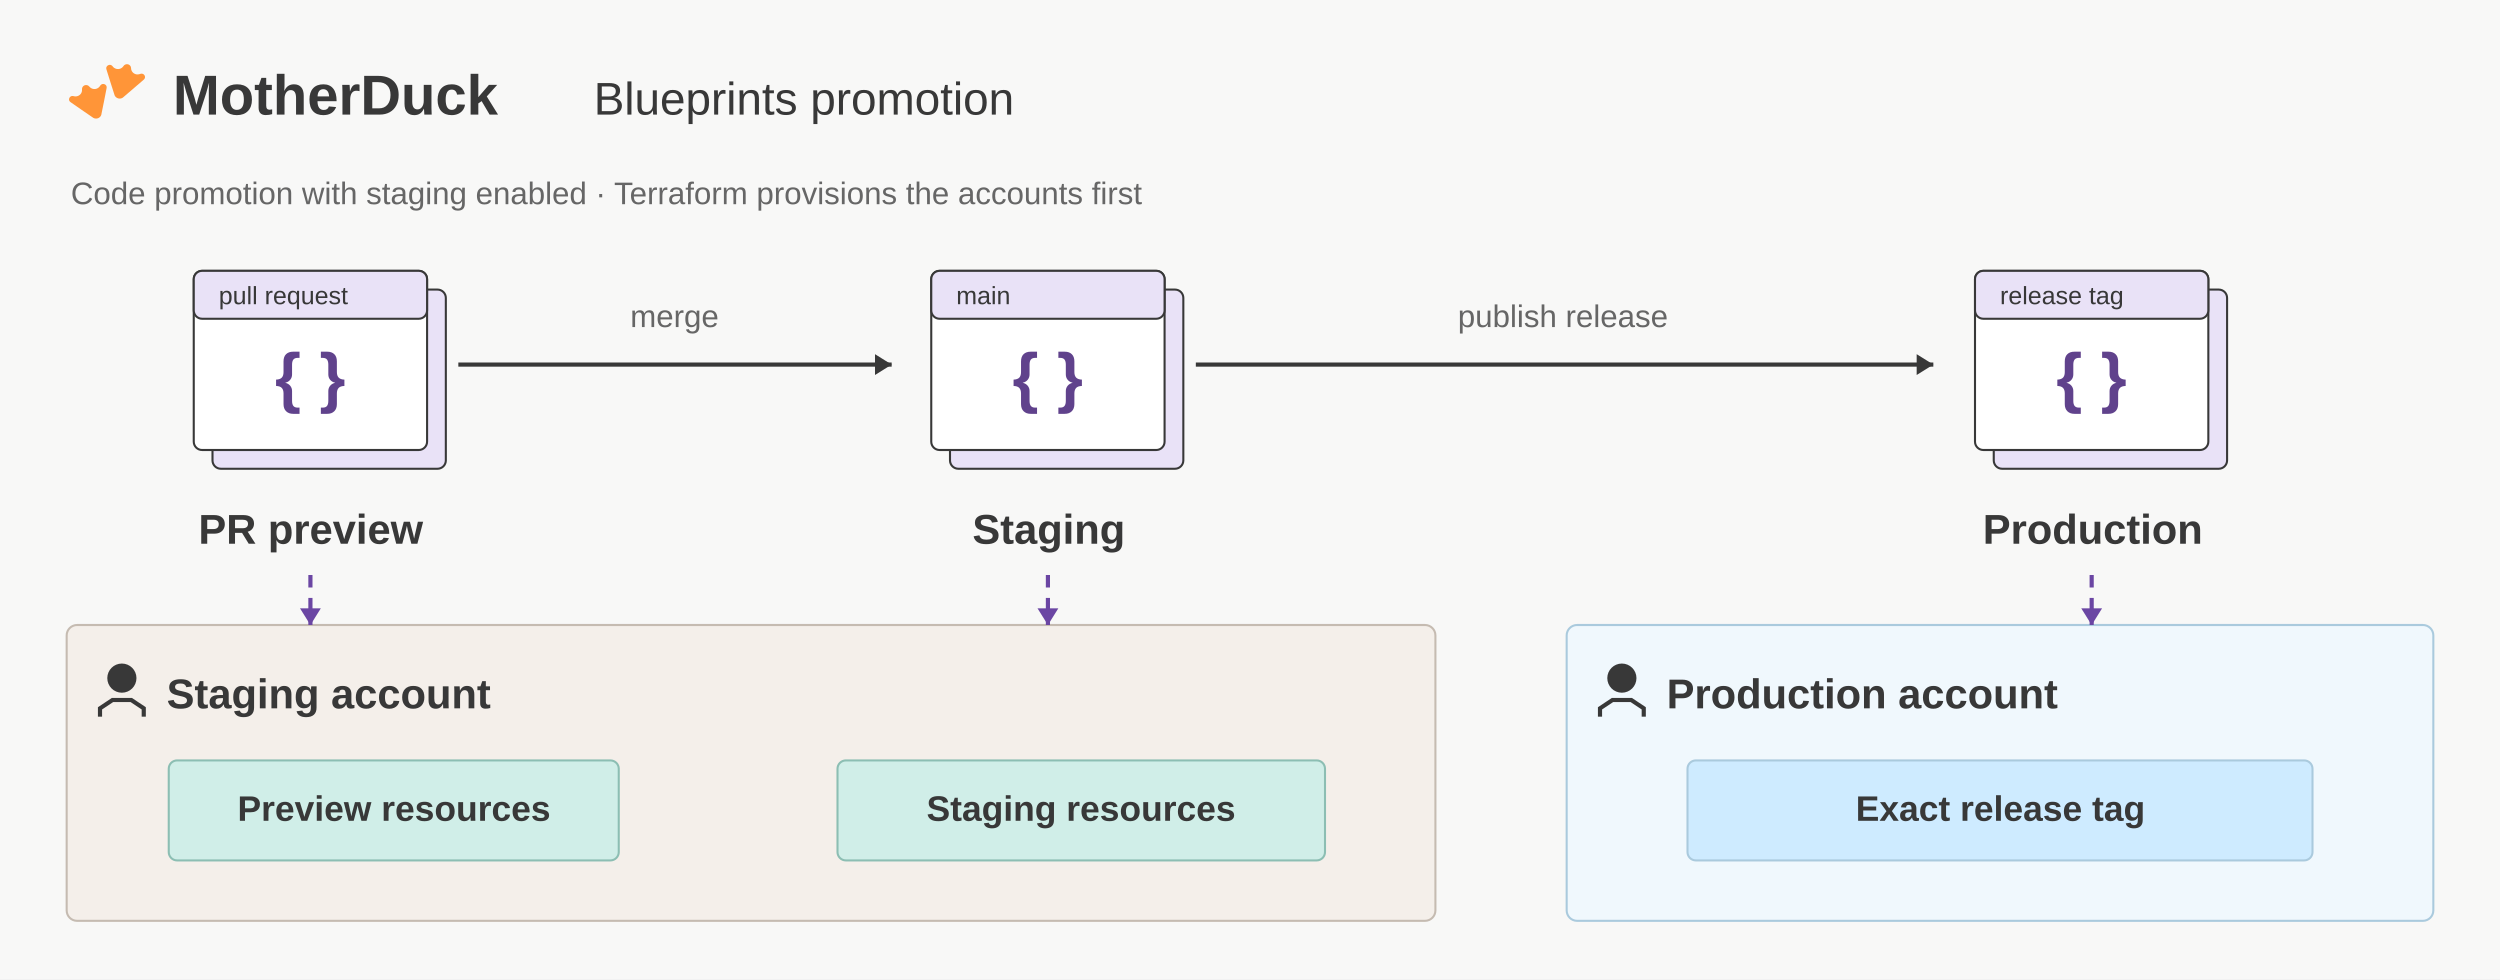
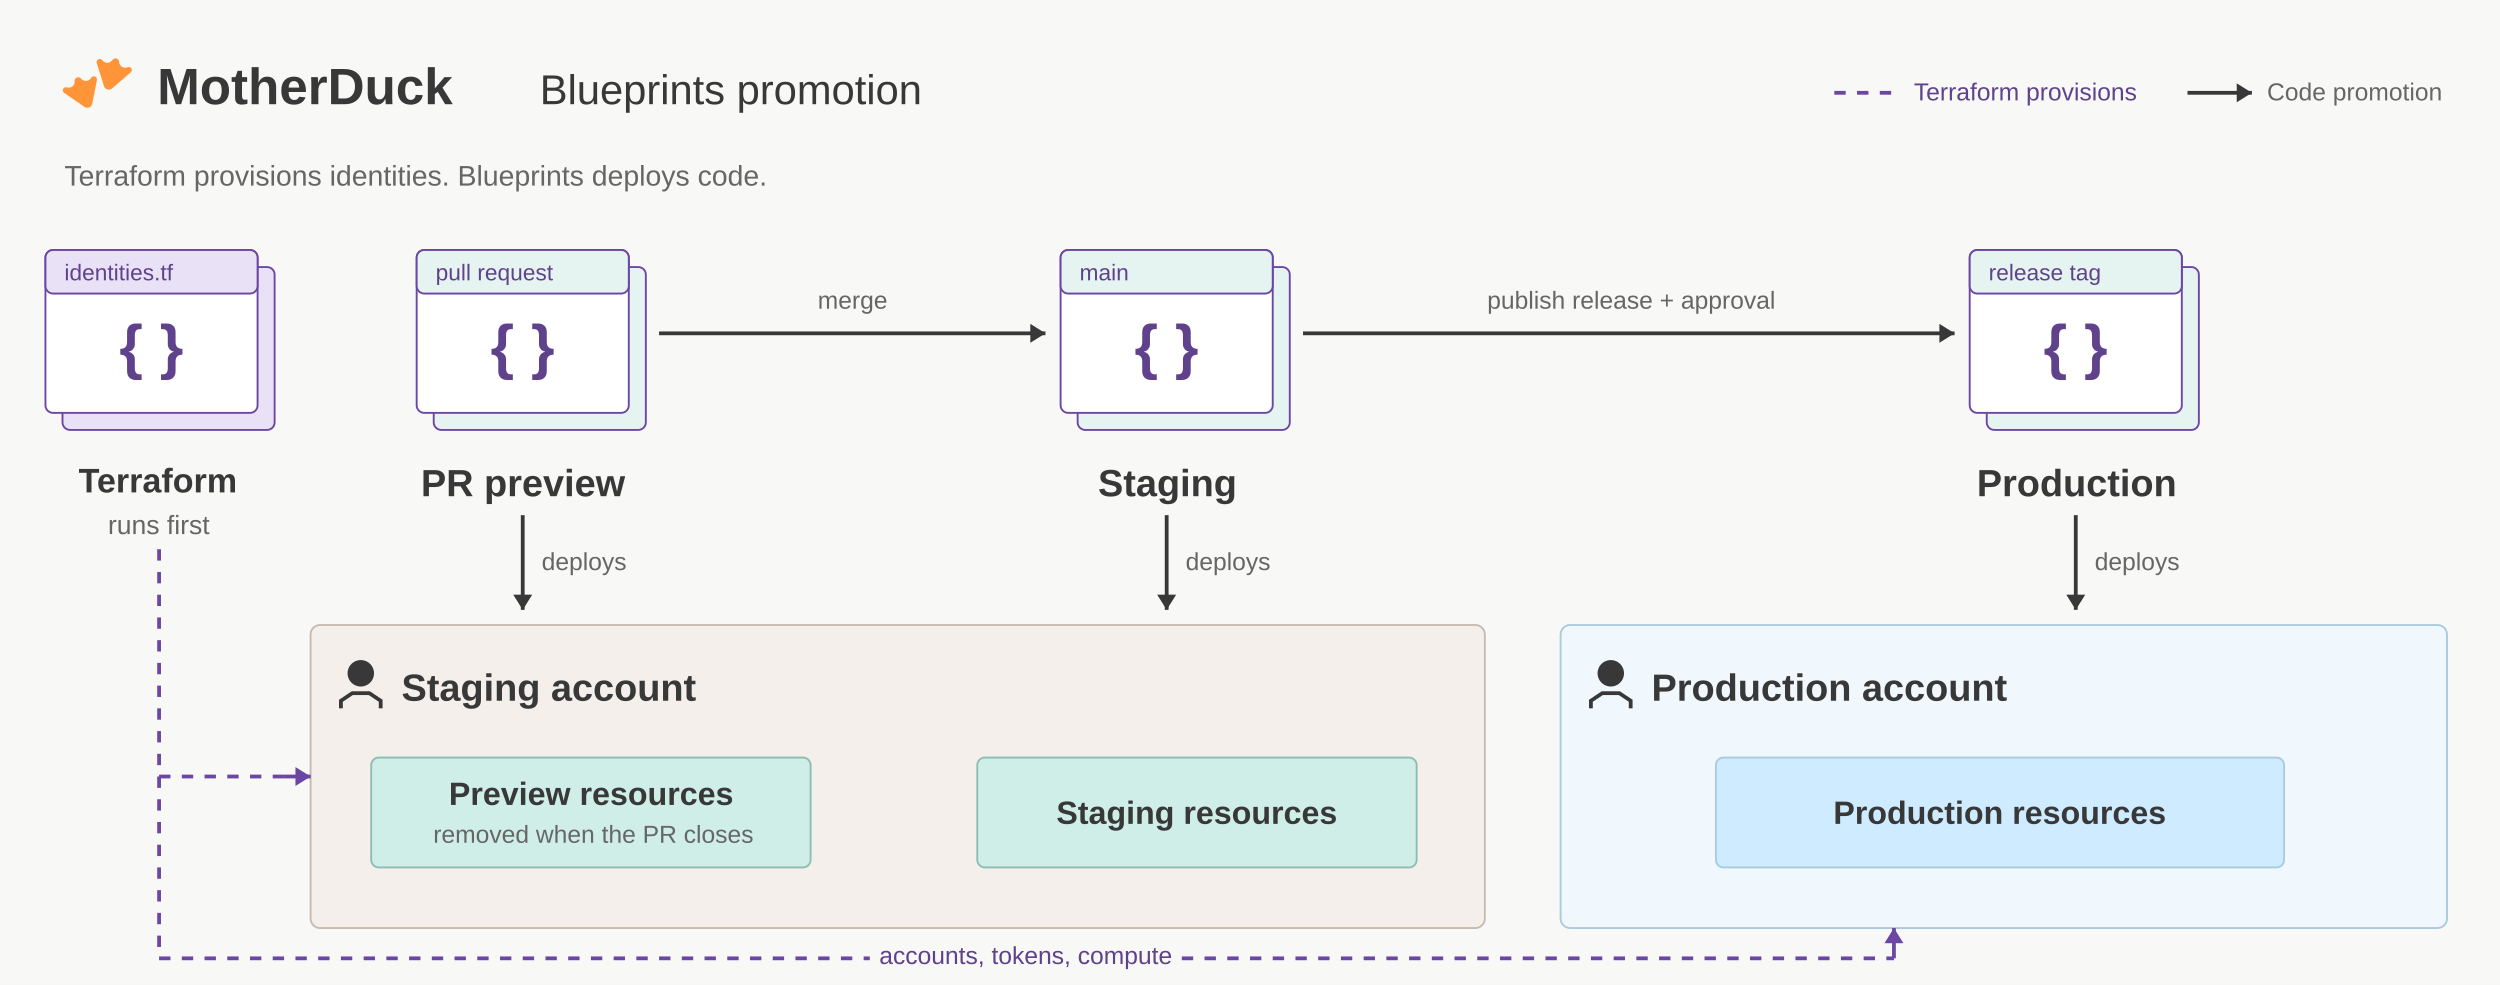
- <svg xmlns="http://www.w3.org/2000/svg" width="1200" height="470" viewBox="0 0 1200 470" role="img" aria-labelledby="title desc">
-   <rect width="1200" height="470" fill="#F8F8F7" />
+ <svg xmlns="http://www.w3.org/2000/svg" width="1320" height="520" viewBox="0 0 1320 520" role="img" aria-labelledby="title desc">
+   <rect width="1320" height="520" fill="#F8F8F7" />
  <g transform="translate(32 26) scale(1.52)">
    <path d="M1.221 15.147C1.221 15.147 8.015 19.886 8.429 20.123C8.828 20.359 9.412 20.414 9.924 20.22C10.437 20.025 10.822 19.581 10.936 19.136C11.064 18.691 12.617 10.685 12.617 10.685C12.631 10.574 12.674 10.254 12.503 9.948C12.26 9.531 11.719 9.309 11.235 9.448C10.968 9.525 10.74 9.698 10.594 9.934C10.508 10.087 10.352 10.338 10.067 10.56C9.853 10.727 9.64 10.824 9.54 10.865C8.671 11.213 7.702 10.921 7.147 10.226C6.805 9.796 6.192 9.629 5.651 9.837C5.395 9.937 5.177 10.117 5.031 10.349C4.885 10.582 4.818 10.855 4.839 11.13C4.939 11.992 4.44 12.853 3.557 13.201C3.105 13.373 2.608 13.388 2.146 13.242C2.046 13.214 1.691 13.131 1.335 13.326C0.893 13.548 0.665 14.076 0.779 14.549C0.864 14.868 1.121 15.077 1.221 15.147Z" fill="#FF9538" />
    <path d="M12.545 4.764C12.545 4.764 14.967 12.575 15.138 12.992C15.309 13.423 15.736 13.812 16.263 13.965C16.791 14.118 17.375 13.993 17.745 13.715C18.115 13.437 24.369 8.03 24.369 8.03C24.563 7.861 24.694 7.631 24.739 7.377C24.811 6.905 24.512 6.404 24.056 6.223C23.794 6.127 23.506 6.127 23.244 6.223C23.087 6.293 22.802 6.39 22.446 6.404C22.161 6.418 21.948 6.363 21.834 6.334C20.936 6.084 20.337 5.278 20.337 4.403C20.329 4.129 20.233 3.866 20.064 3.651C19.895 3.436 19.661 3.28 19.397 3.207C18.828 3.054 18.244 3.291 17.945 3.749C17.474 4.5 16.548 4.875 15.637 4.625C15.152 4.486 14.753 4.194 14.497 3.819C14.426 3.735 14.198 3.457 13.799 3.388C13.315 3.305 12.788 3.583 12.588 4.014C12.431 4.347 12.517 4.652 12.545 4.764Z" fill="#FF9538" />
  </g>
  <text x="83" y="55" fill="#383838" font-family="Arial, sans-serif" font-size="27" font-weight="700">MotherDuck</text>
  <text x="285" y="55" fill="#383838" font-family="Arial, sans-serif" font-size="22" font-weight="400">Blueprints promotion</text>
-   <text x="34" y="98" fill="#666666" font-family="Arial, sans-serif" font-size="15" font-weight="400">Code promotion with staging enabled · Terraform provisions the accounts first</text>
-   <rect x="102" y="139" width="112" height="86" rx="4" fill="#E9E2F7" stroke="#383838" />
-   <rect x="93" y="130" width="112" height="86" rx="4" fill="#FFFFFF" stroke="#383838" />
-   <rect x="93" y="130" width="112" height="23" rx="4" fill="#E9E2F7" stroke="#383838" />
-   <text x="105" y="146" fill="#383838" font-family="Arial, sans-serif" font-size="12" font-weight="400">pull request</text>
-   <text x="132.0" y="192" fill="#60428C" font-family="Arial, sans-serif" font-size="32" font-weight="700">{ }</text>
-   <text x="95.25" y="261" fill="#383838" font-family="Arial, sans-serif" font-size="20" font-weight="700">PR preview</text>
-   <rect x="456" y="139" width="112" height="86" rx="4" fill="#E9E2F7" stroke="#383838" />
-   <rect x="447" y="130" width="112" height="86" rx="4" fill="#FFFFFF" stroke="#383838" />
-   <rect x="447" y="130" width="112" height="23" rx="4" fill="#E9E2F7" stroke="#383838" />
-   <text x="459" y="146" fill="#383838" font-family="Arial, sans-serif" font-size="12" font-weight="400">main</text>
-   <text x="486.0" y="192" fill="#60428C" font-family="Arial, sans-serif" font-size="32" font-weight="700">{ }</text>
-   <text x="466.75" y="261" fill="#383838" font-family="Arial, sans-serif" font-size="20" font-weight="700">Staging</text>
-   <rect x="957" y="139" width="112" height="86" rx="4" fill="#E9E2F7" stroke="#383838" />
-   <rect x="948" y="130" width="112" height="86" rx="4" fill="#FFFFFF" stroke="#383838" />
-   <rect x="948" y="130" width="112" height="23" rx="4" fill="#E9E2F7" stroke="#383838" />
-   <text x="960" y="146" fill="#383838" font-family="Arial, sans-serif" font-size="12" font-weight="400">release tag</text>
-   <text x="987.0" y="192" fill="#60428C" font-family="Arial, sans-serif" font-size="32" font-weight="700">{ }</text>
-   <text x="951.75" y="261" fill="#383838" font-family="Arial, sans-serif" font-size="20" font-weight="700">Production</text>
-   <polyline points="220,175 428,175" fill="none" stroke="#383838" stroke-width="2" />
-   <polygon points="428,175 420,170 420,180" fill="#383838" />
-   <text x="302.5" y="157" fill="#666666" font-family="Arial, sans-serif" font-size="15" font-weight="400">merge</text>
-   <polyline points="574,175 928,175" fill="none" stroke="#383838" stroke-width="2" />
-   <polygon points="928,175 920,170 920,180" fill="#383838" />
-   <text x="699.75" y="157" fill="#666666" font-family="Arial, sans-serif" font-size="15" font-weight="400">publish release</text>
-   <rect x="32" y="300" width="657" height="142" rx="5" fill="#F4EFEA" stroke="#C5BBB1" />
-   <ellipse cx="58.5" cy="325.5" rx="6.5" ry="6.5" fill="#383838" stroke="#383838" />
-   <polyline points="48,344 48,340 54,336 63,336 69,340 69,344" fill="none" stroke="#383838" stroke-width="2" />
-   <text x="80" y="340" fill="#383838" font-family="Arial, sans-serif" font-size="20" font-weight="700">Staging account</text>
-   <rect x="752" y="300" width="416" height="142" rx="5" fill="#F0F8FD" stroke="#AACADD" />
-   <ellipse cx="778.5" cy="325.5" rx="6.5" ry="6.5" fill="#383838" stroke="#383838" />
-   <polyline points="768,344 768,340 774,336 783,336 789,340 789,344" fill="none" stroke="#383838" stroke-width="2" />
-   <text x="800" y="340" fill="#383838" font-family="Arial, sans-serif" font-size="20" font-weight="700">Production account</text>
-   <polyline points="149.0,276.0 149.0,282.0" fill="none" stroke="#6B46A3" stroke-width="2" />
-   <polyline points="149,287 149,300" fill="none" stroke="#6B46A3" stroke-width="2" />
-   <polygon points="149,300 144,292 154,292" fill="#6B46A3" />
-   <polyline points="503.0,276.0 503.0,282.0" fill="none" stroke="#6B46A3" stroke-width="2" />
-   <polyline points="503,287 503,300" fill="none" stroke="#6B46A3" stroke-width="2" />
-   <polygon points="503,300 498,292 508,292" fill="#6B46A3" />
-   <polyline points="1004.0,276.0 1004.0,282.0" fill="none" stroke="#6B46A3" stroke-width="2" />
-   <polyline points="1004,287 1004,300" fill="none" stroke="#6B46A3" stroke-width="2" />
-   <polygon points="1004,300 999,292 1009,292" fill="#6B46A3" />
-   <rect x="81" y="365" width="216" height="48" rx="4" fill="#D0EEE8" stroke="#8CBEB3" />
-   <text x="114.0" y="394" fill="#383838" font-family="Arial, sans-serif" font-size="17" font-weight="700">Preview resources</text>
-   <rect x="402" y="365" width="234" height="48" rx="4" fill="#D0EEE8" stroke="#8CBEB3" />
-   <text x="444.75" y="394" fill="#383838" font-family="Arial, sans-serif" font-size="17" font-weight="700">Staging resources</text>
-   <rect x="810" y="365" width="300" height="48" rx="4" fill="#CEEBFF" stroke="#AACADD" />
-   <text x="890.75" y="394" fill="#383838" font-family="Arial, sans-serif" font-size="17" font-weight="700">Exact release tag</text>
+   <text x="34" y="98" fill="#666666" font-family="Arial, sans-serif" font-size="15" font-weight="400">Terraform provisions identities. Blueprints deploys code.</text>
+   <polyline points="968.523,49.0 974.523,49.0" fill="none" stroke="#6B46A3" stroke-width="2" />
+   <polyline points="980.523,49.0 986.523,49.0" fill="none" stroke="#6B46A3" stroke-width="2" />
+   <polyline points="992.523,49.0 998.523,49.0" fill="none" stroke="#6B46A3" stroke-width="2" />
+   <text x="1010.523" y="53" fill="#60428C" font-family="Arial, sans-serif" font-size="13" font-weight="400">Terraform provisions</text>
+   <polyline points="1155.0,49 1189.0,49" fill="none" stroke="#383838" stroke-width="2" />
+   <polygon points="1189.0,49 1181.0,44 1181.0,54" fill="#383838" />
+   <text x="1197.0" y="53" fill="#666666" font-family="Arial, sans-serif" font-size="13" font-weight="400">Code promotion</text>
+   <rect x="229" y="141" width="112" height="86" rx="4" fill="#E6F4F1" stroke="#6B46A3" />
+   <rect x="220" y="132" width="112" height="86" rx="4" fill="#FFFFFF" stroke="#6B46A3" />
+   <rect x="220" y="132" width="112" height="23" rx="4" fill="#E6F4F1" stroke="#6B46A3" />
+   <text x="230" y="148" fill="#60428C" font-family="Arial, sans-serif" font-size="12" font-weight="400">pull request</text>
+   <text x="259.0" y="194" fill="#60428C" font-family="Arial, sans-serif" font-size="32" font-weight="700">{ }</text>
+   <text x="222.25" y="262" fill="#383838" font-family="Arial, sans-serif" font-size="20" font-weight="700">PR preview</text>
+   <rect x="569" y="141" width="112" height="86" rx="4" fill="#E6F4F1" stroke="#6B46A3" />
+   <rect x="560" y="132" width="112" height="86" rx="4" fill="#FFFFFF" stroke="#6B46A3" />
+   <rect x="560" y="132" width="112" height="23" rx="4" fill="#E6F4F1" stroke="#6B46A3" />
+   <text x="570" y="148" fill="#60428C" font-family="Arial, sans-serif" font-size="12" font-weight="400">main</text>
+   <text x="599.0" y="194" fill="#60428C" font-family="Arial, sans-serif" font-size="32" font-weight="700">{ }</text>
+   <text x="579.75" y="262" fill="#383838" font-family="Arial, sans-serif" font-size="20" font-weight="700">Staging</text>
+   <rect x="1049" y="141" width="112" height="86" rx="4" fill="#E6F4F1" stroke="#6B46A3" />
+   <rect x="1040" y="132" width="112" height="86" rx="4" fill="#FFFFFF" stroke="#6B46A3" />
+   <rect x="1040" y="132" width="112" height="23" rx="4" fill="#E6F4F1" stroke="#6B46A3" />
+   <text x="1050" y="148" fill="#60428C" font-family="Arial, sans-serif" font-size="12" font-weight="400">release tag</text>
+   <text x="1079.0" y="194" fill="#60428C" font-family="Arial, sans-serif" font-size="32" font-weight="700">{ }</text>
+   <text x="1043.75" y="262" fill="#383838" font-family="Arial, sans-serif" font-size="20" font-weight="700">Production</text>
+   <polyline points="348,176 552,176" fill="none" stroke="#383838" stroke-width="2" />
+   <polygon points="552,176 544,171 544,181" fill="#383838" />
+   <rect x="426.75" y="148" width="46.5" height="21" rx="3" fill="#F8F8F7" stroke="none" />
+   <text x="431.75" y="163" fill="#666666" font-family="Arial, sans-serif" font-size="13" font-weight="400">merge</text>
+   <polyline points="688,176 1032,176" fill="none" stroke="#383838" stroke-width="2" />
+   <polygon points="1032,176 1024,171 1024,181" fill="#383838" />
+   <rect x="780.25" y="148" width="159.5" height="21" rx="3" fill="#F8F8F7" stroke="none" />
+   <text x="785.25" y="163" fill="#666666" font-family="Arial, sans-serif" font-size="13" font-weight="400">publish release + approval</text>
+   <rect x="164" y="330" width="620" height="160" rx="5" fill="#F4EFEA" stroke="#C5BBB1" />
+   <ellipse cx="190.5" cy="355.5" rx="6.5" ry="6.5" fill="#383838" stroke="#383838" />
+   <polyline points="180,374 180,370 186,366 195,366 201,370 201,374" fill="none" stroke="#383838" stroke-width="2" />
+   <text x="212" y="370" fill="#383838" font-family="Arial, sans-serif" font-size="20" font-weight="700">Staging account</text>
+   <rect x="824" y="330" width="468" height="160" rx="5" fill="#F0F8FD" stroke="#AACADD" />
+   <ellipse cx="850.5" cy="355.5" rx="6.5" ry="6.5" fill="#383838" stroke="#383838" />
+   <polyline points="840,374 840,370 846,366 855,366 861,370 861,374" fill="none" stroke="#383838" stroke-width="2" />
+   <text x="872" y="370" fill="#383838" font-family="Arial, sans-serif" font-size="20" font-weight="700">Production account</text>
+   <polyline points="276,272 276,322" fill="none" stroke="#383838" stroke-width="2" />
+   <polygon points="276,322 271,314 281,314" fill="#383838" />
+   <text x="286" y="301" fill="#666666" font-family="Arial, sans-serif" font-size="13" font-weight="400">deploys</text>
+   <polyline points="616,272 616,322" fill="none" stroke="#383838" stroke-width="2" />
+   <polygon points="616,322 611,314 621,314" fill="#383838" />
+   <text x="626" y="301" fill="#666666" font-family="Arial, sans-serif" font-size="13" font-weight="400">deploys</text>
+   <polyline points="1096,272 1096,322" fill="none" stroke="#383838" stroke-width="2" />
+   <polygon points="1096,322 1091,314 1101,314" fill="#383838" />
+   <text x="1106" y="301" fill="#666666" font-family="Arial, sans-serif" font-size="13" font-weight="400">deploys</text>
+   <rect x="196" y="400" width="232" height="58" rx="4" fill="#D0EEE8" stroke="#8CBEB3" />
+   <text x="237.0" y="425" fill="#383838" font-family="Arial, sans-serif" font-size="17" font-weight="700">Preview resources</text>
+   <text x="228.75" y="445" fill="#666666" font-family="Arial, sans-serif" font-size="13" font-weight="400">removed when the PR closes</text>
+   <rect x="516" y="400" width="232" height="58" rx="4" fill="#D0EEE8" stroke="#8CBEB3" />
+   <text x="557.75" y="435" fill="#383838" font-family="Arial, sans-serif" font-size="17" font-weight="700">Staging resources</text>
+   <rect x="906" y="400" width="300" height="58" rx="4" fill="#CEEBFF" stroke="#AACADD" />
+   <text x="968.0" y="435" fill="#383838" font-family="Arial, sans-serif" font-size="17" font-weight="700">Production resources</text>
+   <rect x="33" y="141" width="112" height="86" rx="4" fill="#E9E2F7" stroke="#6B46A3" />
+   <rect x="24" y="132" width="112" height="86" rx="4" fill="#FFFFFF" stroke="#6B46A3" />
+   <rect x="24" y="132" width="112" height="23" rx="4" fill="#E9E2F7" stroke="#6B46A3" />
+   <text x="34" y="148" fill="#60428C" font-family="Arial, sans-serif" font-size="12" font-weight="400">identities.tf</text>
+   <text x="63.0" y="194" fill="#60428C" font-family="Arial, sans-serif" font-size="32" font-weight="700">{ }</text>
+   <text x="41.512" y="260" fill="#383838" font-family="Arial, sans-serif" font-size="18" font-weight="700">Terraform</text>
+   <text x="57.0" y="282" fill="#666666" font-family="Arial, sans-serif" font-size="14" font-weight="400">runs first</text>
+   <polyline points="84.0,290.0 84.0,296.0" fill="none" stroke="#6B46A3" stroke-width="2" />
+   <polyline points="84.0,302.0 84.0,308.0" fill="none" stroke="#6B46A3" stroke-width="2" />
+   <polyline points="84.0,314.0 84.0,320.0" fill="none" stroke="#6B46A3" stroke-width="2" />
+   <polyline points="84.0,326.0 84.0,332.0" fill="none" stroke="#6B46A3" stroke-width="2" />
+   <polyline points="84.0,338.0 84.0,344.0" fill="none" stroke="#6B46A3" stroke-width="2" />
+   <polyline points="84.0,350.0 84.0,356.0" fill="none" stroke="#6B46A3" stroke-width="2" />
+   <polyline points="84.0,362.0 84.0,368.0" fill="none" stroke="#6B46A3" stroke-width="2" />
+   <polyline points="84.0,374.0 84.0,380.0" fill="none" stroke="#6B46A3" stroke-width="2" />
+   <polyline points="84.0,386.0 84.0,392.0" fill="none" stroke="#6B46A3" stroke-width="2" />
+   <polyline points="84.0,398.0 84.0,404.0" fill="none" stroke="#6B46A3" stroke-width="2" />
+   <polyline points="84.0,410.0 84.0,416.0" fill="none" stroke="#6B46A3" stroke-width="2" />
+   <polyline points="84.0,422.0 84.0,428.0" fill="none" stroke="#6B46A3" stroke-width="2" />
+   <polyline points="84.0,434.0 84.0,440.0" fill="none" stroke="#6B46A3" stroke-width="2" />
+   <polyline points="84.0,446.0 84.0,452.0" fill="none" stroke="#6B46A3" stroke-width="2" />
+   <polyline points="84.0,458.0 84.0,464.0" fill="none" stroke="#6B46A3" stroke-width="2" />
+   <polyline points="84.0,470.0 84.0,476.0" fill="none" stroke="#6B46A3" stroke-width="2" />
+   <polyline points="84.0,482.0 84.0,488.0" fill="none" stroke="#6B46A3" stroke-width="2" />
+   <polyline points="84.0,494.0 84.0,500.0" fill="none" stroke="#6B46A3" stroke-width="2" />
+   <polyline points="84.0,506.0 90.0,506.0" fill="none" stroke="#6B46A3" stroke-width="2" />
+   <polyline points="96.0,506.0 102.0,506.0" fill="none" stroke="#6B46A3" stroke-width="2" />
+   <polyline points="108.0,506.0 114.0,506.0" fill="none" stroke="#6B46A3" stroke-width="2" />
+   <polyline points="120.0,506.0 126.0,506.0" fill="none" stroke="#6B46A3" stroke-width="2" />
+   <polyline points="132.0,506.0 138.0,506.0" fill="none" stroke="#6B46A3" stroke-width="2" />
+   <polyline points="144.0,506.0 150.0,506.0" fill="none" stroke="#6B46A3" stroke-width="2" />
+   <polyline points="156.0,506.0 162.0,506.0" fill="none" stroke="#6B46A3" stroke-width="2" />
+   <polyline points="168.0,506.0 174.0,506.0" fill="none" stroke="#6B46A3" stroke-width="2" />
+   <polyline points="180.0,506.0 186.0,506.0" fill="none" stroke="#6B46A3" stroke-width="2" />
+   <polyline points="192.0,506.0 198.0,506.0" fill="none" stroke="#6B46A3" stroke-width="2" />
+   <polyline points="204.0,506.0 210.0,506.0" fill="none" stroke="#6B46A3" stroke-width="2" />
+   <polyline points="216.0,506.0 222.0,506.0" fill="none" stroke="#6B46A3" stroke-width="2" />
+   <polyline points="228.0,506.0 234.0,506.0" fill="none" stroke="#6B46A3" stroke-width="2" />
+   <polyline points="240.0,506.0 246.0,506.0" fill="none" stroke="#6B46A3" stroke-width="2" />
+   <polyline points="252.0,506.0 258.0,506.0" fill="none" stroke="#6B46A3" stroke-width="2" />
+   <polyline points="264.0,506.0 270.0,506.0" fill="none" stroke="#6B46A3" stroke-width="2" />
+   <polyline points="276.0,506.0 282.0,506.0" fill="none" stroke="#6B46A3" stroke-width="2" />
+   <polyline points="288.0,506.0 294.0,506.0" fill="none" stroke="#6B46A3" stroke-width="2" />
+   <polyline points="300.0,506.0 306.0,506.0" fill="none" stroke="#6B46A3" stroke-width="2" />
+   <polyline points="312.0,506.0 318.0,506.0" fill="none" stroke="#6B46A3" stroke-width="2" />
+   <polyline points="324.0,506.0 330.0,506.0" fill="none" stroke="#6B46A3" stroke-width="2" />
+   <polyline points="336.0,506.0 342.0,506.0" fill="none" stroke="#6B46A3" stroke-width="2" />
+   <polyline points="348.0,506.0 354.0,506.0" fill="none" stroke="#6B46A3" stroke-width="2" />
+   <polyline points="360.0,506.0 366.0,506.0" fill="none" stroke="#6B46A3" stroke-width="2" />
+   <polyline points="372.0,506.0 378.0,506.0" fill="none" stroke="#6B46A3" stroke-width="2" />
+   <polyline points="384.0,506.0 390.0,506.0" fill="none" stroke="#6B46A3" stroke-width="2" />
+   <polyline points="396.0,506.0 402.0,506.0" fill="none" stroke="#6B46A3" stroke-width="2" />
+   <polyline points="408.0,506.0 414.0,506.0" fill="none" stroke="#6B46A3" stroke-width="2" />
+   <polyline points="420.0,506.0 426.0,506.0" fill="none" stroke="#6B46A3" stroke-width="2" />
+   <polyline points="432.0,506.0 438.0,506.0" fill="none" stroke="#6B46A3" stroke-width="2" />
+   <polyline points="444.0,506.0 450.0,506.0" fill="none" stroke="#6B46A3" stroke-width="2" />
+   <polyline points="456.0,506.0 462.0,506.0" fill="none" stroke="#6B46A3" stroke-width="2" />
+   <polyline points="468.0,506.0 474.0,506.0" fill="none" stroke="#6B46A3" stroke-width="2" />
+   <polyline points="480.0,506.0 486.0,506.0" fill="none" stroke="#6B46A3" stroke-width="2" />
+   <polyline points="492.0,506.0 498.0,506.0" fill="none" stroke="#6B46A3" stroke-width="2" />
+   <polyline points="504.0,506.0 510.0,506.0" fill="none" stroke="#6B46A3" stroke-width="2" />
+   <polyline points="516.0,506.0 522.0,506.0" fill="none" stroke="#6B46A3" stroke-width="2" />
+   <polyline points="528.0,506.0 534.0,506.0" fill="none" stroke="#6B46A3" stroke-width="2" />
+   <polyline points="540.0,506.0 546.0,506.0" fill="none" stroke="#6B46A3" stroke-width="2" />
+   <polyline points="552.0,506.0 558.0,506.0" fill="none" stroke="#6B46A3" stroke-width="2" />
+   <polyline points="564.0,506.0 570.0,506.0" fill="none" stroke="#6B46A3" stroke-width="2" />
+   <polyline points="576.0,506.0 582.0,506.0" fill="none" stroke="#6B46A3" stroke-width="2" />
+   <polyline points="588.0,506.0 594.0,506.0" fill="none" stroke="#6B46A3" stroke-width="2" />
+   <polyline points="600.0,506.0 606.0,506.0" fill="none" stroke="#6B46A3" stroke-width="2" />
+   <polyline points="612.0,506.0 618.0,506.0" fill="none" stroke="#6B46A3" stroke-width="2" />
+   <polyline points="624.0,506.0 630.0,506.0" fill="none" stroke="#6B46A3" stroke-width="2" />
+   <polyline points="636.0,506.0 642.0,506.0" fill="none" stroke="#6B46A3" stroke-width="2" />
+   <polyline points="648.0,506.0 654.0,506.0" fill="none" stroke="#6B46A3" stroke-width="2" />
+   <polyline points="660.0,506.0 666.0,506.0" fill="none" stroke="#6B46A3" stroke-width="2" />
+   <polyline points="672.0,506.0 678.0,506.0" fill="none" stroke="#6B46A3" stroke-width="2" />
+   <polyline points="684.0,506.0 690.0,506.0" fill="none" stroke="#6B46A3" stroke-width="2" />
+   <polyline points="696.0,506.0 702.0,506.0" fill="none" stroke="#6B46A3" stroke-width="2" />
+   <polyline points="708.0,506.0 714.0,506.0" fill="none" stroke="#6B46A3" stroke-width="2" />
+   <polyline points="720.0,506.0 726.0,506.0" fill="none" stroke="#6B46A3" stroke-width="2" />
+   <polyline points="732.0,506.0 738.0,506.0" fill="none" stroke="#6B46A3" stroke-width="2" />
+   <polyline points="744.0,506.0 750.0,506.0" fill="none" stroke="#6B46A3" stroke-width="2" />
+   <polyline points="756.0,506.0 762.0,506.0" fill="none" stroke="#6B46A3" stroke-width="2" />
+   <polyline points="768.0,506.0 774.0,506.0" fill="none" stroke="#6B46A3" stroke-width="2" />
+   <polyline points="780.0,506.0 786.0,506.0" fill="none" stroke="#6B46A3" stroke-width="2" />
+   <polyline points="792.0,506.0 798.0,506.0" fill="none" stroke="#6B46A3" stroke-width="2" />
+   <polyline points="804.0,506.0 810.0,506.0" fill="none" stroke="#6B46A3" stroke-width="2" />
+   <polyline points="816.0,506.0 822.0,506.0" fill="none" stroke="#6B46A3" stroke-width="2" />
+   <polyline points="828.0,506.0 834.0,506.0" fill="none" stroke="#6B46A3" stroke-width="2" />
+   <polyline points="840.0,506.0 846.0,506.0" fill="none" stroke="#6B46A3" stroke-width="2" />
+   <polyline points="852.0,506.0 858.0,506.0" fill="none" stroke="#6B46A3" stroke-width="2" />
+   <polyline points="864.0,506.0 870.0,506.0" fill="none" stroke="#6B46A3" stroke-width="2" />
+   <polyline points="876.0,506.0 882.0,506.0" fill="none" stroke="#6B46A3" stroke-width="2" />
+   <polyline points="888.0,506.0 894.0,506.0" fill="none" stroke="#6B46A3" stroke-width="2" />
+   <polyline points="900.0,506.0 906.0,506.0" fill="none" stroke="#6B46A3" stroke-width="2" />
+   <polyline points="912.0,506.0 918.0,506.0" fill="none" stroke="#6B46A3" stroke-width="2" />
+   <polyline points="924.0,506.0 930.0,506.0" fill="none" stroke="#6B46A3" stroke-width="2" />
+   <polyline points="936.0,506.0 942.0,506.0" fill="none" stroke="#6B46A3" stroke-width="2" />
+   <polyline points="948.0,506.0 954.0,506.0" fill="none" stroke="#6B46A3" stroke-width="2" />
+   <polyline points="960.0,506.0 966.0,506.0" fill="none" stroke="#6B46A3" stroke-width="2" />
+   <polyline points="972.0,506.0 978.0,506.0" fill="none" stroke="#6B46A3" stroke-width="2" />
+   <polyline points="984.0,506.0 990.0,506.0" fill="none" stroke="#6B46A3" stroke-width="2" />
+   <polyline points="996.0,506.0 1000.0,506.0" fill="none" stroke="#6B46A3" stroke-width="2" />
+   <polyline points="1000.0,506.0 1000.0,500.0" fill="none" stroke="#6B46A3" stroke-width="2" />
+   <polyline points="1000,500 1000,490" fill="none" stroke="#6B46A3" stroke-width="2" />
+   <polygon points="1000,490 995,498 1005,498" fill="#6B46A3" />
+   <polyline points="84.0,410.0 90.0,410.0" fill="none" stroke="#6B46A3" stroke-width="2" />
+   <polyline points="96.0,410.0 102.0,410.0" fill="none" stroke="#6B46A3" stroke-width="2" />
+   <polyline points="108.0,410.0 114.0,410.0" fill="none" stroke="#6B46A3" stroke-width="2" />
+   <polyline points="120.0,410.0 126.0,410.0" fill="none" stroke="#6B46A3" stroke-width="2" />
+   <polyline points="132.0,410.0 138.0,410.0" fill="none" stroke="#6B46A3" stroke-width="2" />
+   <polyline points="144.0,410.0 150.0,410.0" fill="none" stroke="#6B46A3" stroke-width="2" />
+   <polyline points="150,410 164,410" fill="none" stroke="#6B46A3" stroke-width="2" />
+   <polygon points="164,410 156,405 156,415" fill="#6B46A3" />
+   <rect x="459.25" y="494" width="161.5" height="21" rx="3" fill="#F8F8F7" stroke="none" />
+   <text x="464.25" y="509" fill="#60428C" font-family="Arial, sans-serif" font-size="13" font-weight="400">accounts, tokens, compute</text>
</svg>
